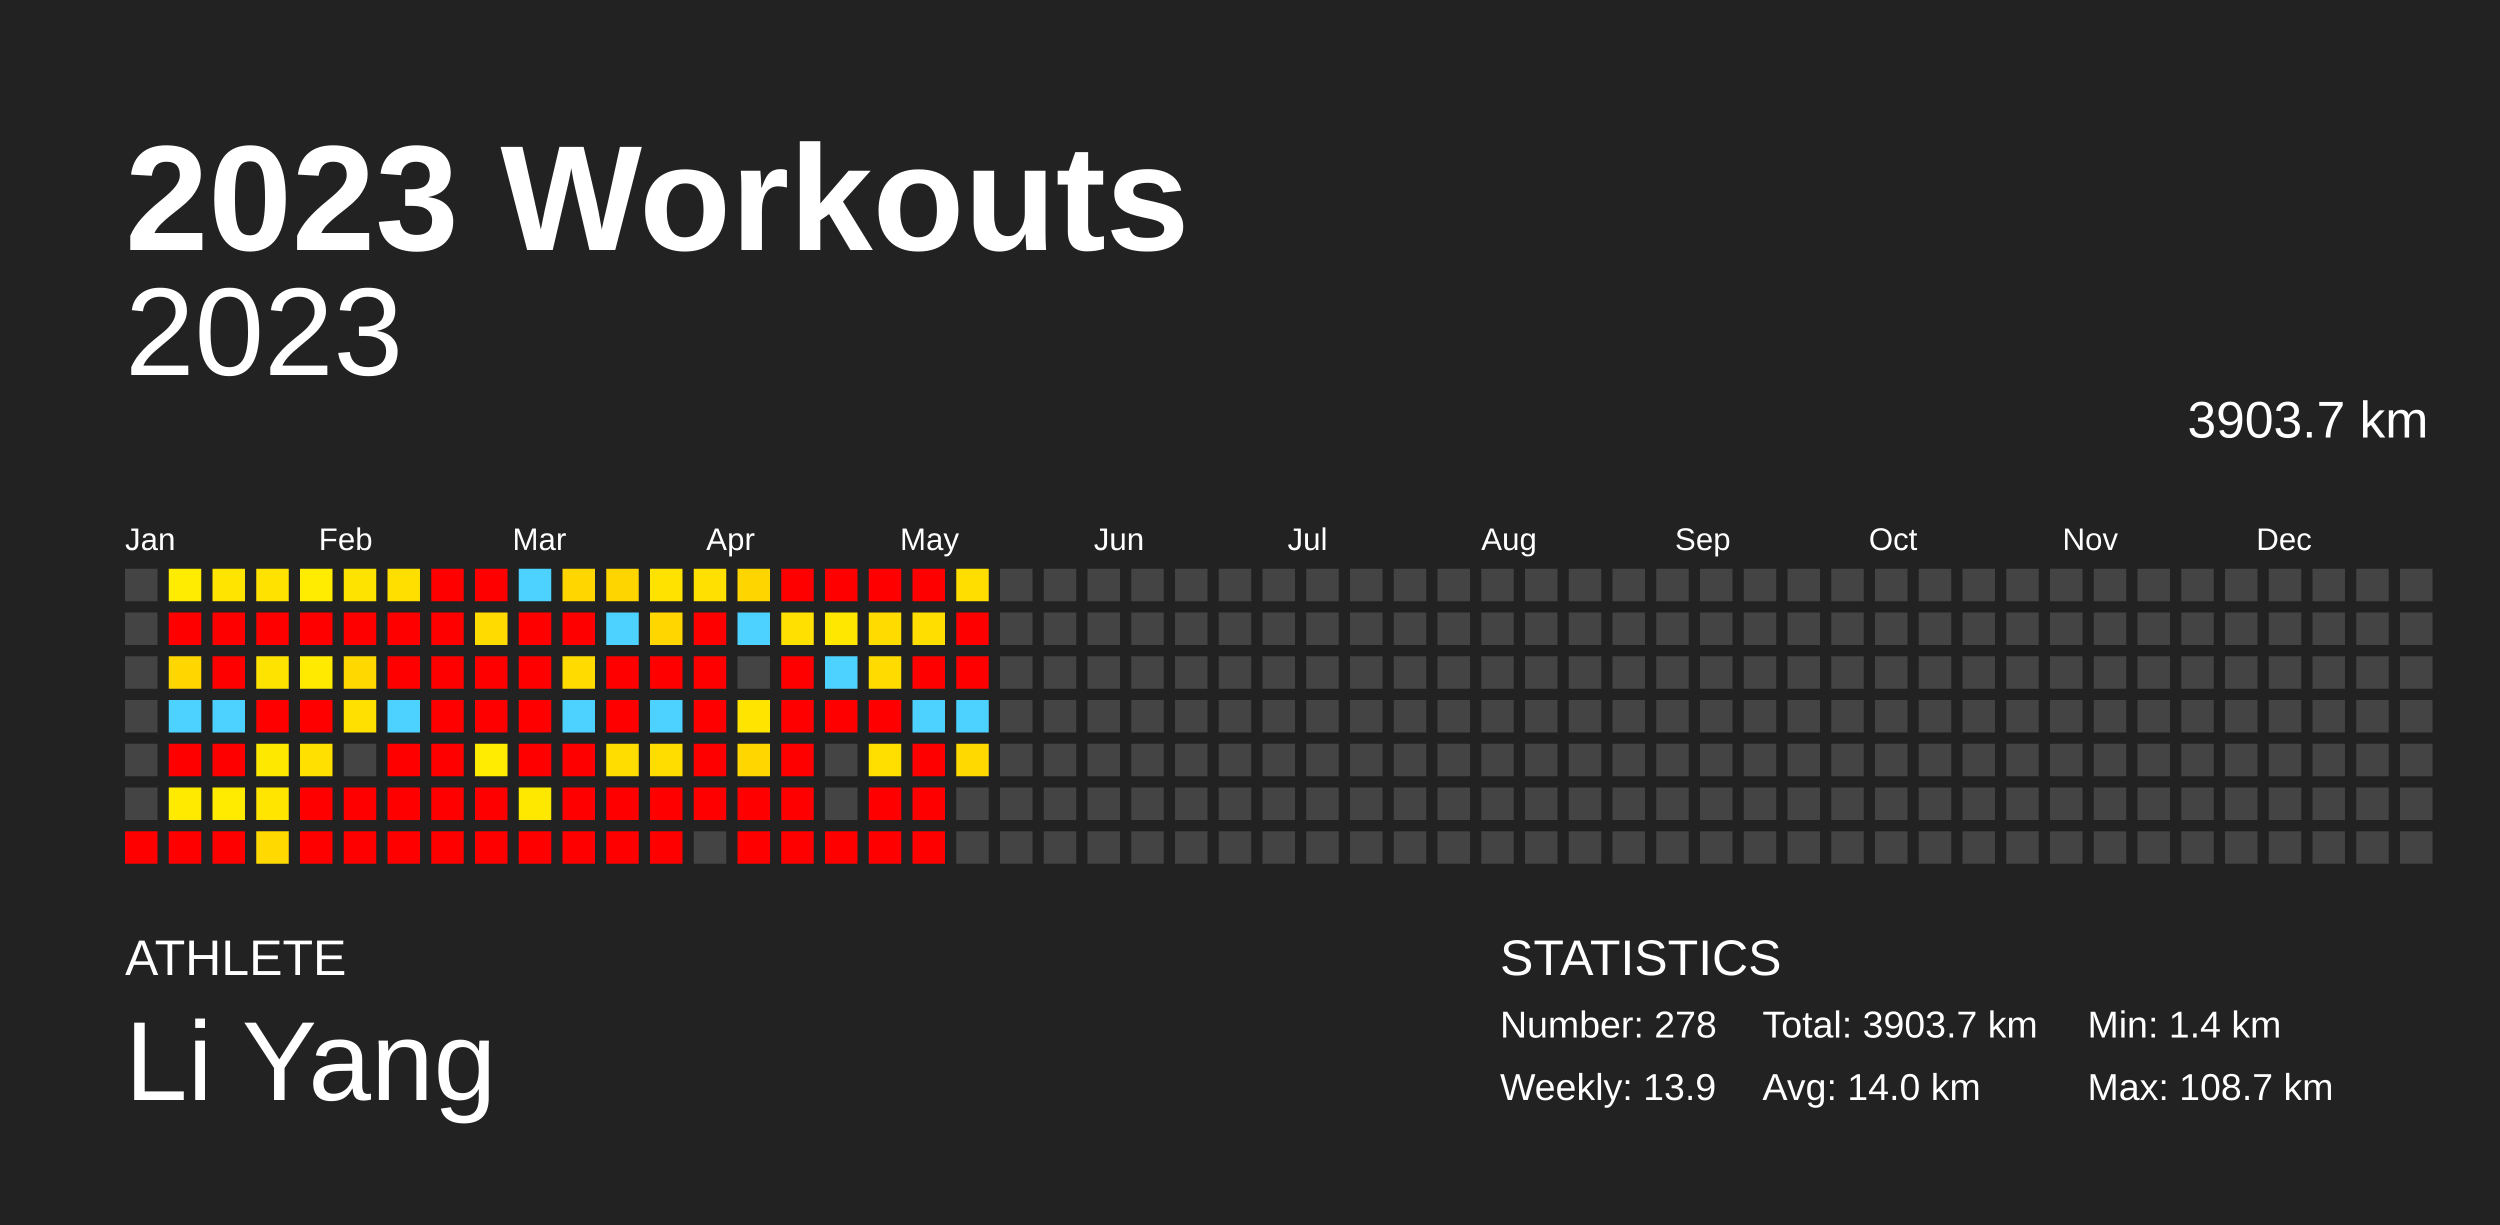
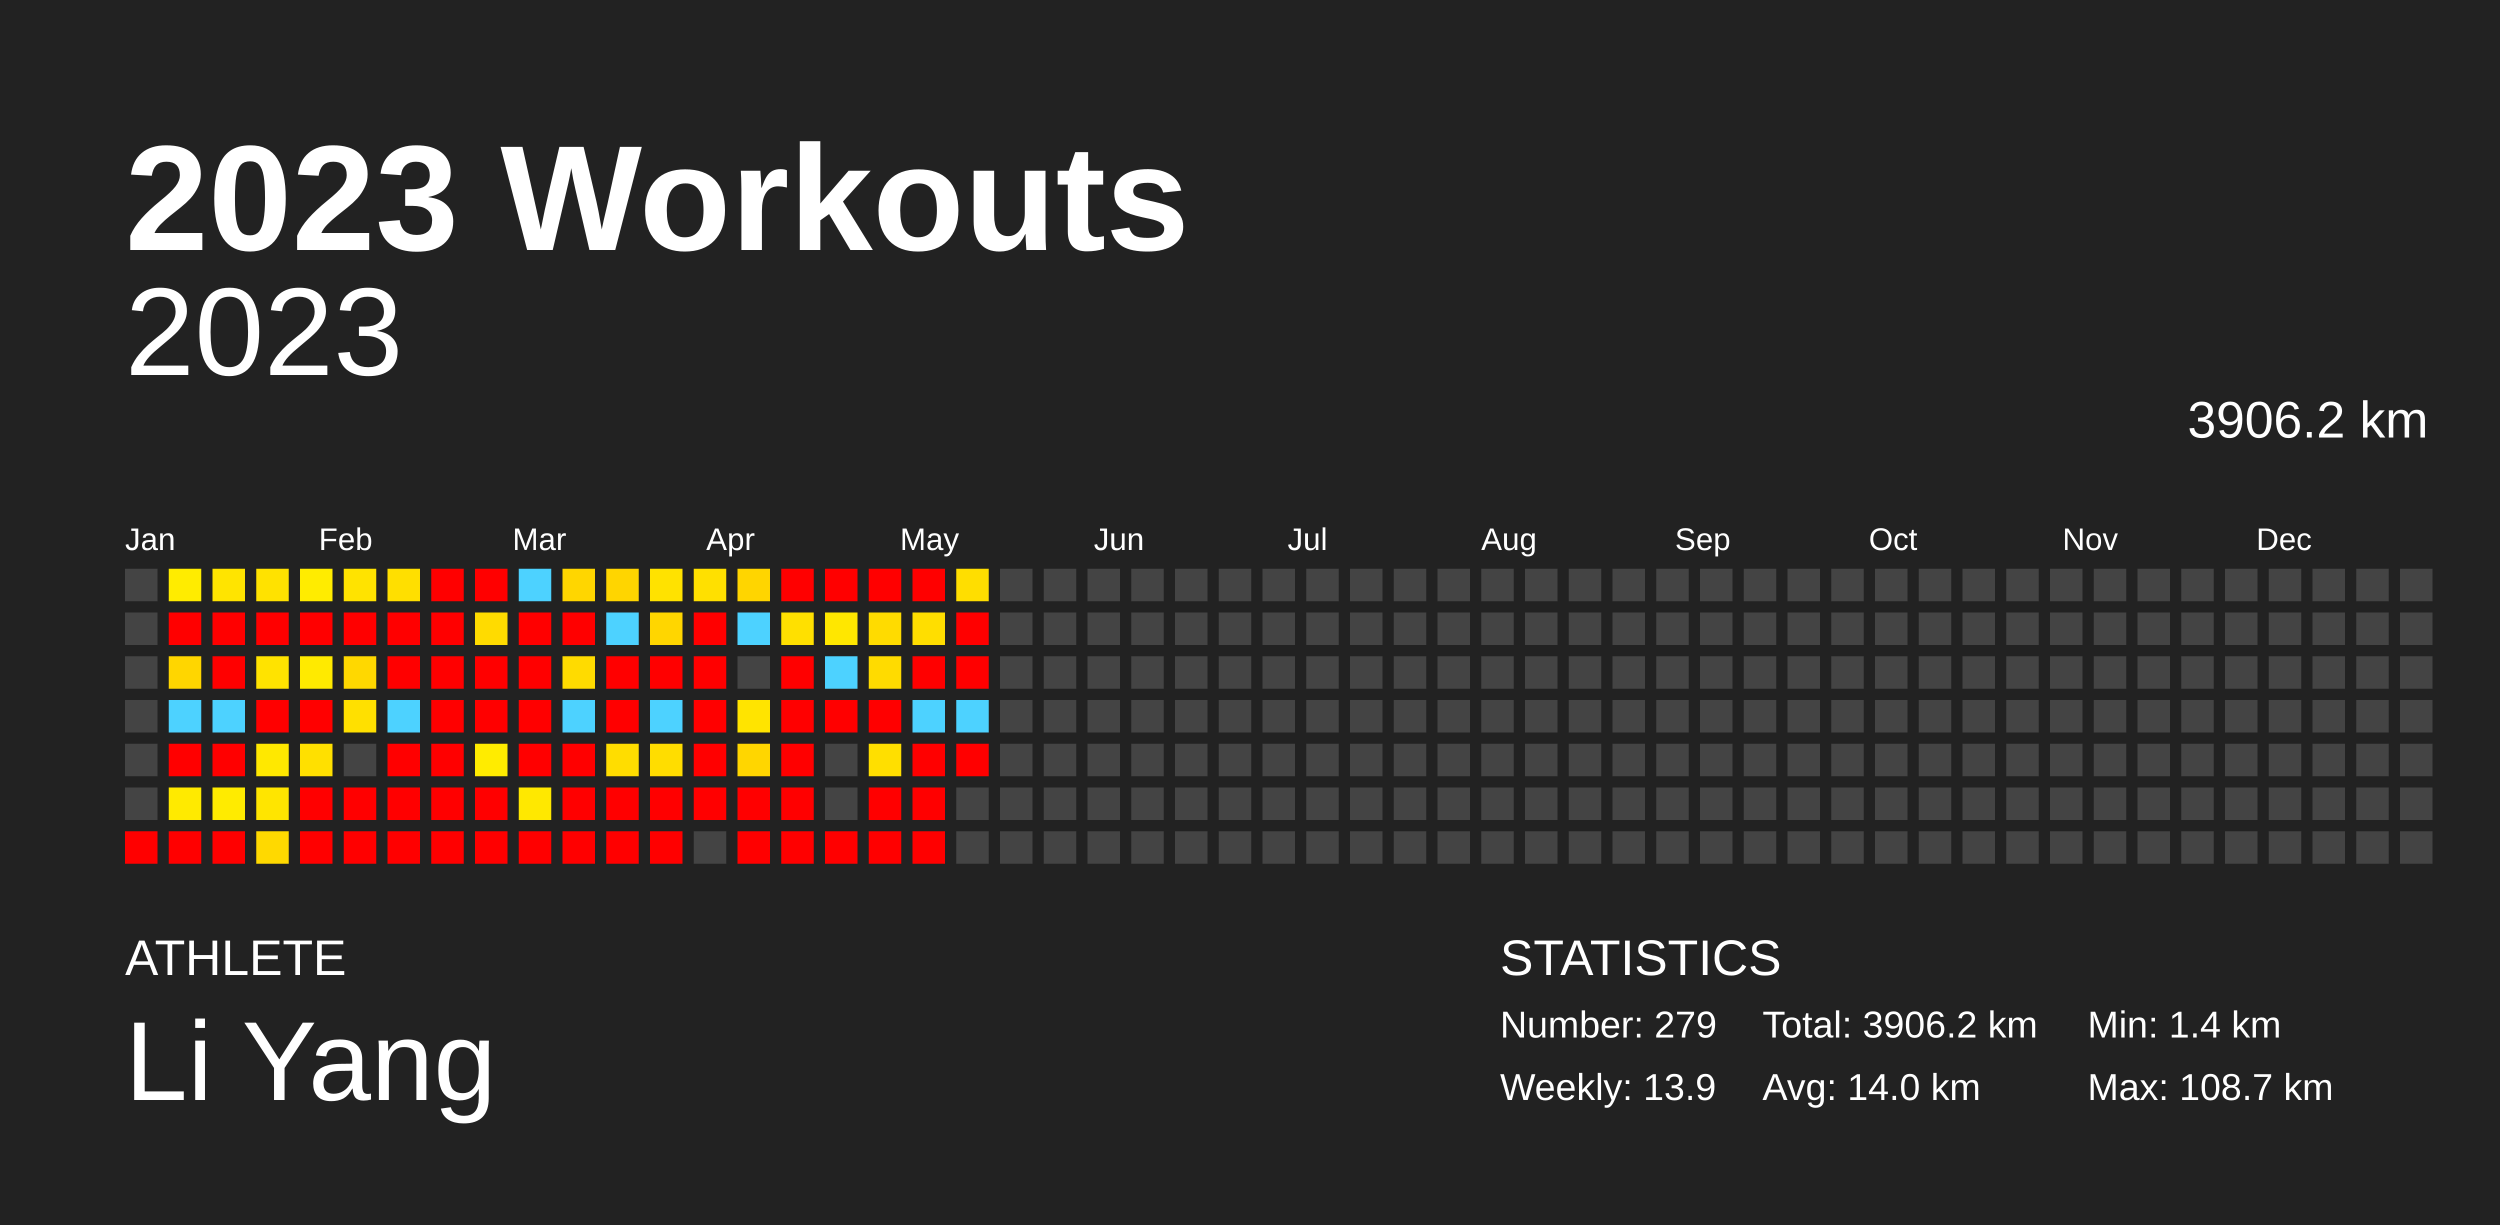
<svg xmlns="http://www.w3.org/2000/svg" baseProfile="full" height="98mm" version="1.1" viewBox="0,0,200,98" width="200mm">
  <defs />
  <rect fill="#222222" height="98" width="200" x="0" y="0" />
  <text fill="#FFFFFF" style="font-size:12px; font-family:Arial; font-weight:bold;" x="10" y="20">2023 Workouts</text>
  <text fill="#FFFFFF" style="font-size:4px; font-family:Arial" x="10" y="78">ATHLETE</text>
  <text fill="#FFFFFF" style="font-size:9px; font-family:Arial" x="10" y="88">Li Yang</text>
  <text fill="#FFFFFF" style="font-size:4px; font-family:Arial" x="120" y="78">STATISTICS</text>
-   <text fill="#FFFFFF" style="font-size:3px; font-family:Arial" x="120" y="83">Number: 278</text>
+   <text fill="#FFFFFF" style="font-size:3px; font-family:Arial" x="120" y="83">Number: 279</text>
  <text fill="#FFFFFF" style="font-size:3px; font-family:Arial" x="120" y="88">Weekly: 13.9</text>
-   <text fill="#FFFFFF" style="font-size:3px; font-family:Arial" x="141" y="83">Total: 3903.7 km</text>
+   <text fill="#FFFFFF" style="font-size:3px; font-family:Arial" x="141" y="83">Total: 3906.2 km</text>
  <text fill="#FFFFFF" style="font-size:3px; font-family:Arial" x="141" y="88">Avg: 14.0 km</text>
  <text fill="#FFFFFF" style="font-size:3px; font-family:Arial" x="167" y="83">Min: 1.4 km</text>
  <text fill="#FFFFFF" style="font-size:3px; font-family:Arial" x="167" y="88">Max: 108.7 km</text>
  <text alignment-baseline="hanging" fill="#FFFFFF" style="font-size:10.0px; font-family:Arial;" x="10" y="30">2023</text>
-   <text alignment-baseline="hanging" fill="#FFFFFF" style="font-size:4.125px; font-family:Arial;" x="175" y="35">3903.7 km</text>
+   <text alignment-baseline="hanging" fill="#FFFFFF" style="font-size:4.125px; font-family:Arial;" x="175" y="35">3906.2 km</text>
  <text fill="#FFFFFF" style="font-size:2.5px; font-family:Arial" x="10.0" y="44">Jan</text>
  <text fill="#FFFFFF" style="font-size:2.5px; font-family:Arial" x="25.5" y="44">Feb</text>
  <text fill="#FFFFFF" style="font-size:2.5px; font-family:Arial" x="41.0" y="44">Mar</text>
  <text fill="#FFFFFF" style="font-size:2.5px; font-family:Arial" x="56.5" y="44">Apr</text>
  <text fill="#FFFFFF" style="font-size:2.5px; font-family:Arial" x="72.0" y="44">May</text>
  <text fill="#FFFFFF" style="font-size:2.5px; font-family:Arial" x="87.5" y="44">Jun</text>
  <text fill="#FFFFFF" style="font-size:2.5px; font-family:Arial" x="103.0" y="44">Jul</text>
  <text fill="#FFFFFF" style="font-size:2.5px; font-family:Arial" x="118.5" y="44">Aug</text>
  <text fill="#FFFFFF" style="font-size:2.5px; font-family:Arial" x="134.0" y="44">Sep</text>
  <text fill="#FFFFFF" style="font-size:2.5px; font-family:Arial" x="149.5" y="44">Oct</text>
  <text fill="#FFFFFF" style="font-size:2.5px; font-family:Arial" x="165.0" y="44">Nov</text>
  <text fill="#FFFFFF" style="font-size:2.5px; font-family:Arial" x="180.5" y="44">Dec</text>
  <rect fill="#444444" height="2.6" width="2.6" x="10.0" y="45.5" />
  <rect fill="#444444" height="2.6" width="2.6" x="10.0" y="49.0" />
  <rect fill="#444444" height="2.6" width="2.6" x="10.0" y="52.5" />
  <rect fill="#444444" height="2.6" width="2.6" x="10.0" y="56.0" />
  <rect fill="#444444" height="2.6" width="2.6" x="10.0" y="59.5" />
  <rect fill="#444444" height="2.6" width="2.6" x="10.0" y="63.0" />
  <rect fill="red" height="2.6" width="2.6" x="10.0" y="66.5" />
  <rect fill="#ffec00" height="2.6" width="2.6" x="13.5" y="45.5" />
  <rect fill="red" height="2.6" width="2.6" x="13.5" y="49.0" />
  <rect fill="#ffd600" height="2.6" width="2.6" x="13.5" y="52.5" />
  <rect fill="#4dd2ff" height="2.6" width="2.6" x="13.5" y="56.0" />
  <rect fill="red" height="2.6" width="2.6" x="13.5" y="59.5" />
  <rect fill="#ffea00" height="2.6" width="2.6" x="13.5" y="63.0" />
  <rect fill="red" height="2.6" width="2.6" x="13.5" y="66.5" />
  <rect fill="#ffe400" height="2.6" width="2.6" x="17.0" y="45.5" />
  <rect fill="red" height="2.6" width="2.6" x="17.0" y="49.0" />
  <rect fill="red" height="2.6" width="2.6" x="17.0" y="52.5" />
  <rect fill="#4dd2ff" height="2.6" width="2.6" x="17.0" y="56.0" />
  <rect fill="red" height="2.6" width="2.6" x="17.0" y="59.5" />
  <rect fill="#ffeb00" height="2.6" width="2.6" x="17.0" y="63.0" />
  <rect fill="red" height="2.6" width="2.6" x="17.0" y="66.5" />
  <rect fill="#ffe200" height="2.6" width="2.6" x="20.5" y="45.5" />
  <rect fill="red" height="2.6" width="2.6" x="20.5" y="49.0" />
  <rect fill="#ffe300" height="2.6" width="2.6" x="20.5" y="52.5" />
  <rect fill="red" height="2.6" width="2.6" x="20.5" y="56.0" />
  <rect fill="#ffe800" height="2.6" width="2.6" x="20.5" y="59.5" />
  <rect fill="#ffe500" height="2.6" width="2.6" x="20.5" y="63.0" />
  <rect fill="#ffd900" height="2.6" width="2.6" x="20.5" y="66.5" />
  <rect fill="#ffec00" height="2.6" width="2.6" x="24.0" y="45.5" />
  <rect fill="red" height="2.6" width="2.6" x="24.0" y="49.0" />
  <rect fill="#ffea00" height="2.6" width="2.6" x="24.0" y="52.5" />
  <rect fill="red" height="2.6" width="2.6" x="24.0" y="56.0" />
  <rect fill="#ffe000" height="2.6" width="2.6" x="24.0" y="59.5" />
  <rect fill="red" height="2.6" width="2.6" x="24.0" y="63.0" />
  <rect fill="red" height="2.6" width="2.6" x="24.0" y="66.5" />
  <rect fill="#ffe300" height="2.6" width="2.6" x="27.5" y="45.5" />
  <rect fill="red" height="2.6" width="2.6" x="27.5" y="49.0" />
  <rect fill="#ffd800" height="2.6" width="2.6" x="27.5" y="52.5" />
  <rect fill="#ffe000" height="2.6" width="2.6" x="27.5" y="56.0" />
  <rect fill="#444444" height="2.6" width="2.6" x="27.5" y="59.5" />
  <rect fill="red" height="2.6" width="2.6" x="27.5" y="63.0" />
  <rect fill="red" height="2.6" width="2.6" x="27.5" y="66.5" />
  <rect fill="#ffdf00" height="2.6" width="2.6" x="31.0" y="45.5" />
  <rect fill="red" height="2.6" width="2.6" x="31.0" y="49.0" />
  <rect fill="red" height="2.6" width="2.6" x="31.0" y="52.5" />
  <rect fill="#4dd2ff" height="2.6" width="2.6" x="31.0" y="56.0" />
  <rect fill="red" height="2.6" width="2.6" x="31.0" y="59.5" />
  <rect fill="red" height="2.6" width="2.6" x="31.0" y="63.0" />
  <rect fill="red" height="2.6" width="2.6" x="31.0" y="66.5" />
  <rect fill="red" height="2.6" width="2.6" x="34.5" y="45.5" />
  <rect fill="red" height="2.6" width="2.6" x="34.5" y="49.0" />
  <rect fill="red" height="2.6" width="2.6" x="34.5" y="52.5" />
  <rect fill="red" height="2.6" width="2.6" x="34.5" y="56.0" />
  <rect fill="red" height="2.6" width="2.6" x="34.5" y="59.5" />
  <rect fill="red" height="2.6" width="2.6" x="34.5" y="63.0" />
  <rect fill="red" height="2.6" width="2.6" x="34.5" y="66.5" />
  <rect fill="red" height="2.6" width="2.6" x="38.0" y="45.5" />
  <rect fill="#ffdb00" height="2.6" width="2.6" x="38.0" y="49.0" />
  <rect fill="red" height="2.6" width="2.6" x="38.0" y="52.5" />
  <rect fill="red" height="2.6" width="2.6" x="38.0" y="56.0" />
  <rect fill="#ffec00" height="2.6" width="2.6" x="38.0" y="59.5" />
  <rect fill="red" height="2.6" width="2.6" x="38.0" y="63.0" />
  <rect fill="red" height="2.6" width="2.6" x="38.0" y="66.5" />
  <rect fill="#4dd2ff" height="2.6" width="2.6" x="41.5" y="45.5" />
  <rect fill="red" height="2.6" width="2.6" x="41.5" y="49.0" />
  <rect fill="red" height="2.6" width="2.6" x="41.5" y="52.5" />
  <rect fill="red" height="2.6" width="2.6" x="41.5" y="56.0" />
  <rect fill="red" height="2.6" width="2.6" x="41.5" y="59.5" />
  <rect fill="#ffe800" height="2.6" width="2.6" x="41.5" y="63.0" />
  <rect fill="red" height="2.6" width="2.6" x="41.5" y="66.5" />
  <rect fill="#ffd600" height="2.6" width="2.6" x="45.0" y="45.5" />
  <rect fill="red" height="2.6" width="2.6" x="45.0" y="49.0" />
  <rect fill="#ffdb00" height="2.6" width="2.6" x="45.0" y="52.5" />
  <rect fill="#4dd2ff" height="2.6" width="2.6" x="45.0" y="56.0" />
  <rect fill="red" height="2.6" width="2.6" x="45.0" y="59.5" />
  <rect fill="red" height="2.6" width="2.6" x="45.0" y="63.0" />
  <rect fill="red" height="2.6" width="2.6" x="45.0" y="66.5" />
  <rect fill="#ffd500" height="2.6" width="2.6" x="48.5" y="45.5" />
  <rect fill="#4dd2ff" height="2.6" width="2.6" x="48.5" y="49.0" />
  <rect fill="red" height="2.6" width="2.6" x="48.5" y="52.5" />
  <rect fill="red" height="2.6" width="2.6" x="48.5" y="56.0" />
  <rect fill="#ffdd00" height="2.6" width="2.6" x="48.5" y="59.5" />
  <rect fill="red" height="2.6" width="2.6" x="48.5" y="63.0" />
  <rect fill="red" height="2.6" width="2.6" x="48.5" y="66.5" />
  <rect fill="#ffe200" height="2.6" width="2.6" x="52.0" y="45.5" />
  <rect fill="#ffd600" height="2.6" width="2.6" x="52.0" y="49.0" />
  <rect fill="red" height="2.6" width="2.6" x="52.0" y="52.5" />
  <rect fill="#4dd2ff" height="2.6" width="2.6" x="52.0" y="56.0" />
  <rect fill="#ffdd00" height="2.6" width="2.6" x="52.0" y="59.5" />
  <rect fill="red" height="2.6" width="2.6" x="52.0" y="63.0" />
  <rect fill="red" height="2.6" width="2.6" x="52.0" y="66.5" />
  <rect fill="#ffe000" height="2.6" width="2.6" x="55.5" y="45.5" />
  <rect fill="red" height="2.6" width="2.6" x="55.5" y="49.0" />
  <rect fill="red" height="2.6" width="2.6" x="55.5" y="52.5" />
  <rect fill="red" height="2.6" width="2.6" x="55.5" y="56.0" />
  <rect fill="red" height="2.6" width="2.6" x="55.5" y="59.5" />
  <rect fill="red" height="2.6" width="2.6" x="55.5" y="63.0" />
  <rect fill="#444444" height="2.6" width="2.6" x="55.5" y="66.5" />
  <rect fill="#ffd500" height="2.6" width="2.6" x="59.0" y="45.5" />
  <rect fill="#4dd2ff" height="2.6" width="2.6" x="59.0" y="49.0" />
  <rect fill="#444444" height="2.6" width="2.6" x="59.0" y="52.5" />
  <rect fill="#ffe400" height="2.6" width="2.6" x="59.0" y="56.0" />
  <rect fill="#ffd600" height="2.6" width="2.6" x="59.0" y="59.5" />
  <rect fill="red" height="2.6" width="2.6" x="59.0" y="63.0" />
  <rect fill="red" height="2.6" width="2.6" x="59.0" y="66.5" />
  <rect fill="red" height="2.6" width="2.6" x="62.5" y="45.5" />
  <rect fill="#ffe000" height="2.6" width="2.6" x="62.5" y="49.0" />
  <rect fill="red" height="2.6" width="2.6" x="62.5" y="52.5" />
  <rect fill="red" height="2.6" width="2.6" x="62.5" y="56.0" />
  <rect fill="red" height="2.6" width="2.6" x="62.5" y="59.5" />
  <rect fill="red" height="2.6" width="2.6" x="62.5" y="63.0" />
  <rect fill="red" height="2.6" width="2.6" x="62.5" y="66.5" />
  <rect fill="red" height="2.6" width="2.6" x="66.0" y="45.5" />
  <rect fill="#ffe700" height="2.6" width="2.6" x="66.0" y="49.0" />
  <rect fill="#4dd2ff" height="2.6" width="2.6" x="66.0" y="52.5" />
  <rect fill="red" height="2.6" width="2.6" x="66.0" y="56.0" />
  <rect fill="#444444" height="2.6" width="2.6" x="66.0" y="59.5" />
  <rect fill="#444444" height="2.6" width="2.6" x="66.0" y="63.0" />
  <rect fill="red" height="2.6" width="2.6" x="66.0" y="66.5" />
  <rect fill="red" height="2.6" width="2.6" x="69.5" y="45.5" />
  <rect fill="#ffdb00" height="2.6" width="2.6" x="69.5" y="49.0" />
  <rect fill="#ffdb00" height="2.6" width="2.6" x="69.5" y="52.5" />
  <rect fill="red" height="2.6" width="2.6" x="69.5" y="56.0" />
  <rect fill="#ffdf00" height="2.6" width="2.6" x="69.5" y="59.5" />
  <rect fill="red" height="2.6" width="2.6" x="69.5" y="63.0" />
  <rect fill="red" height="2.6" width="2.6" x="69.5" y="66.5" />
  <rect fill="red" height="2.6" width="2.6" x="73.0" y="45.5" />
  <rect fill="#ffde00" height="2.6" width="2.6" x="73.0" y="49.0" />
  <rect fill="red" height="2.6" width="2.6" x="73.0" y="52.5" />
  <rect fill="#4dd2ff" height="2.6" width="2.6" x="73.0" y="56.0" />
  <rect fill="red" height="2.6" width="2.6" x="73.0" y="59.5" />
  <rect fill="red" height="2.6" width="2.6" x="73.0" y="63.0" />
  <rect fill="red" height="2.6" width="2.6" x="73.0" y="66.5" />
  <rect fill="#ffde00" height="2.6" width="2.6" x="76.5" y="45.5" />
  <rect fill="red" height="2.6" width="2.6" x="76.5" y="49.0" />
  <rect fill="red" height="2.6" width="2.6" x="76.5" y="52.5" />
  <rect fill="#4dd2ff" height="2.6" width="2.6" x="76.5" y="56.0" />
-   <rect fill="#ffd900" height="2.6" width="2.6" x="76.5" y="59.5" />
+   <rect fill="red" height="2.6" width="2.6" x="76.5" y="59.5" />
  <rect fill="#444444" height="2.6" width="2.6" x="76.5" y="63.0" />
  <rect fill="#444444" height="2.6" width="2.6" x="76.5" y="66.5" />
  <rect fill="#444444" height="2.6" width="2.6" x="80.0" y="45.5" />
  <rect fill="#444444" height="2.6" width="2.6" x="80.0" y="49.0" />
  <rect fill="#444444" height="2.6" width="2.6" x="80.0" y="52.5" />
  <rect fill="#444444" height="2.6" width="2.6" x="80.0" y="56.0" />
  <rect fill="#444444" height="2.6" width="2.6" x="80.0" y="59.5" />
  <rect fill="#444444" height="2.6" width="2.6" x="80.0" y="63.0" />
  <rect fill="#444444" height="2.6" width="2.6" x="80.0" y="66.5" />
  <rect fill="#444444" height="2.6" width="2.6" x="83.5" y="45.5" />
  <rect fill="#444444" height="2.6" width="2.6" x="83.5" y="49.0" />
  <rect fill="#444444" height="2.6" width="2.6" x="83.5" y="52.5" />
  <rect fill="#444444" height="2.6" width="2.6" x="83.5" y="56.0" />
  <rect fill="#444444" height="2.6" width="2.6" x="83.5" y="59.5" />
  <rect fill="#444444" height="2.6" width="2.6" x="83.5" y="63.0" />
  <rect fill="#444444" height="2.6" width="2.6" x="83.5" y="66.5" />
  <rect fill="#444444" height="2.6" width="2.6" x="87.0" y="45.5" />
  <rect fill="#444444" height="2.6" width="2.6" x="87.0" y="49.0" />
  <rect fill="#444444" height="2.6" width="2.6" x="87.0" y="52.5" />
  <rect fill="#444444" height="2.6" width="2.6" x="87.0" y="56.0" />
  <rect fill="#444444" height="2.6" width="2.6" x="87.0" y="59.5" />
  <rect fill="#444444" height="2.6" width="2.6" x="87.0" y="63.0" />
  <rect fill="#444444" height="2.6" width="2.6" x="87.0" y="66.5" />
  <rect fill="#444444" height="2.6" width="2.6" x="90.5" y="45.5" />
  <rect fill="#444444" height="2.6" width="2.6" x="90.5" y="49.0" />
  <rect fill="#444444" height="2.6" width="2.6" x="90.5" y="52.5" />
  <rect fill="#444444" height="2.6" width="2.6" x="90.5" y="56.0" />
  <rect fill="#444444" height="2.6" width="2.6" x="90.5" y="59.5" />
  <rect fill="#444444" height="2.6" width="2.6" x="90.5" y="63.0" />
  <rect fill="#444444" height="2.6" width="2.6" x="90.5" y="66.5" />
  <rect fill="#444444" height="2.6" width="2.6" x="94.0" y="45.5" />
  <rect fill="#444444" height="2.6" width="2.6" x="94.0" y="49.0" />
  <rect fill="#444444" height="2.6" width="2.6" x="94.0" y="52.5" />
  <rect fill="#444444" height="2.6" width="2.6" x="94.0" y="56.0" />
  <rect fill="#444444" height="2.6" width="2.6" x="94.0" y="59.5" />
  <rect fill="#444444" height="2.6" width="2.6" x="94.0" y="63.0" />
  <rect fill="#444444" height="2.6" width="2.6" x="94.0" y="66.5" />
  <rect fill="#444444" height="2.6" width="2.6" x="97.5" y="45.5" />
  <rect fill="#444444" height="2.6" width="2.6" x="97.5" y="49.0" />
  <rect fill="#444444" height="2.6" width="2.6" x="97.5" y="52.5" />
  <rect fill="#444444" height="2.6" width="2.6" x="97.5" y="56.0" />
  <rect fill="#444444" height="2.6" width="2.6" x="97.5" y="59.5" />
  <rect fill="#444444" height="2.6" width="2.6" x="97.5" y="63.0" />
  <rect fill="#444444" height="2.6" width="2.6" x="97.5" y="66.5" />
  <rect fill="#444444" height="2.6" width="2.6" x="101.0" y="45.5" />
  <rect fill="#444444" height="2.6" width="2.6" x="101.0" y="49.0" />
  <rect fill="#444444" height="2.6" width="2.6" x="101.0" y="52.5" />
  <rect fill="#444444" height="2.6" width="2.6" x="101.0" y="56.0" />
  <rect fill="#444444" height="2.6" width="2.6" x="101.0" y="59.5" />
  <rect fill="#444444" height="2.6" width="2.6" x="101.0" y="63.0" />
  <rect fill="#444444" height="2.6" width="2.6" x="101.0" y="66.5" />
  <rect fill="#444444" height="2.6" width="2.6" x="104.5" y="45.5" />
  <rect fill="#444444" height="2.6" width="2.6" x="104.5" y="49.0" />
  <rect fill="#444444" height="2.6" width="2.6" x="104.5" y="52.5" />
  <rect fill="#444444" height="2.6" width="2.6" x="104.5" y="56.0" />
  <rect fill="#444444" height="2.6" width="2.6" x="104.5" y="59.5" />
  <rect fill="#444444" height="2.6" width="2.6" x="104.5" y="63.0" />
  <rect fill="#444444" height="2.6" width="2.6" x="104.5" y="66.5" />
  <rect fill="#444444" height="2.6" width="2.6" x="108.0" y="45.5" />
  <rect fill="#444444" height="2.6" width="2.6" x="108.0" y="49.0" />
  <rect fill="#444444" height="2.6" width="2.6" x="108.0" y="52.5" />
  <rect fill="#444444" height="2.6" width="2.6" x="108.0" y="56.0" />
  <rect fill="#444444" height="2.6" width="2.6" x="108.0" y="59.5" />
  <rect fill="#444444" height="2.6" width="2.6" x="108.0" y="63.0" />
  <rect fill="#444444" height="2.6" width="2.6" x="108.0" y="66.5" />
  <rect fill="#444444" height="2.6" width="2.6" x="111.5" y="45.5" />
  <rect fill="#444444" height="2.6" width="2.6" x="111.5" y="49.0" />
  <rect fill="#444444" height="2.6" width="2.6" x="111.5" y="52.5" />
  <rect fill="#444444" height="2.6" width="2.6" x="111.5" y="56.0" />
  <rect fill="#444444" height="2.6" width="2.6" x="111.5" y="59.5" />
  <rect fill="#444444" height="2.6" width="2.6" x="111.5" y="63.0" />
  <rect fill="#444444" height="2.6" width="2.6" x="111.5" y="66.5" />
  <rect fill="#444444" height="2.6" width="2.6" x="115.0" y="45.5" />
  <rect fill="#444444" height="2.6" width="2.6" x="115.0" y="49.0" />
  <rect fill="#444444" height="2.6" width="2.6" x="115.0" y="52.5" />
  <rect fill="#444444" height="2.6" width="2.6" x="115.0" y="56.0" />
  <rect fill="#444444" height="2.6" width="2.6" x="115.0" y="59.5" />
  <rect fill="#444444" height="2.6" width="2.6" x="115.0" y="63.0" />
  <rect fill="#444444" height="2.6" width="2.6" x="115.0" y="66.5" />
  <rect fill="#444444" height="2.6" width="2.6" x="118.5" y="45.5" />
  <rect fill="#444444" height="2.6" width="2.6" x="118.5" y="49.0" />
  <rect fill="#444444" height="2.6" width="2.6" x="118.5" y="52.5" />
  <rect fill="#444444" height="2.6" width="2.6" x="118.5" y="56.0" />
  <rect fill="#444444" height="2.6" width="2.6" x="118.5" y="59.5" />
  <rect fill="#444444" height="2.6" width="2.6" x="118.5" y="63.0" />
  <rect fill="#444444" height="2.6" width="2.6" x="118.5" y="66.5" />
  <rect fill="#444444" height="2.6" width="2.6" x="122.0" y="45.5" />
  <rect fill="#444444" height="2.6" width="2.6" x="122.0" y="49.0" />
  <rect fill="#444444" height="2.6" width="2.6" x="122.0" y="52.5" />
  <rect fill="#444444" height="2.6" width="2.6" x="122.0" y="56.0" />
  <rect fill="#444444" height="2.6" width="2.6" x="122.0" y="59.5" />
  <rect fill="#444444" height="2.6" width="2.6" x="122.0" y="63.0" />
  <rect fill="#444444" height="2.6" width="2.6" x="122.0" y="66.5" />
  <rect fill="#444444" height="2.6" width="2.6" x="125.5" y="45.5" />
  <rect fill="#444444" height="2.6" width="2.6" x="125.5" y="49.0" />
  <rect fill="#444444" height="2.6" width="2.6" x="125.5" y="52.5" />
  <rect fill="#444444" height="2.6" width="2.6" x="125.5" y="56.0" />
  <rect fill="#444444" height="2.6" width="2.6" x="125.5" y="59.5" />
  <rect fill="#444444" height="2.6" width="2.6" x="125.5" y="63.0" />
  <rect fill="#444444" height="2.6" width="2.6" x="125.5" y="66.5" />
  <rect fill="#444444" height="2.6" width="2.6" x="129.0" y="45.5" />
  <rect fill="#444444" height="2.6" width="2.6" x="129.0" y="49.0" />
  <rect fill="#444444" height="2.6" width="2.6" x="129.0" y="52.5" />
  <rect fill="#444444" height="2.6" width="2.6" x="129.0" y="56.0" />
  <rect fill="#444444" height="2.6" width="2.6" x="129.0" y="59.5" />
  <rect fill="#444444" height="2.6" width="2.6" x="129.0" y="63.0" />
  <rect fill="#444444" height="2.6" width="2.6" x="129.0" y="66.5" />
  <rect fill="#444444" height="2.6" width="2.6" x="132.5" y="45.5" />
  <rect fill="#444444" height="2.6" width="2.6" x="132.5" y="49.0" />
  <rect fill="#444444" height="2.6" width="2.6" x="132.5" y="52.5" />
  <rect fill="#444444" height="2.6" width="2.6" x="132.5" y="56.0" />
  <rect fill="#444444" height="2.6" width="2.6" x="132.5" y="59.5" />
  <rect fill="#444444" height="2.6" width="2.6" x="132.5" y="63.0" />
  <rect fill="#444444" height="2.6" width="2.6" x="132.5" y="66.5" />
  <rect fill="#444444" height="2.6" width="2.6" x="136.0" y="45.5" />
  <rect fill="#444444" height="2.6" width="2.6" x="136.0" y="49.0" />
  <rect fill="#444444" height="2.6" width="2.6" x="136.0" y="52.5" />
  <rect fill="#444444" height="2.6" width="2.6" x="136.0" y="56.0" />
  <rect fill="#444444" height="2.6" width="2.6" x="136.0" y="59.5" />
  <rect fill="#444444" height="2.6" width="2.6" x="136.0" y="63.0" />
  <rect fill="#444444" height="2.6" width="2.6" x="136.0" y="66.5" />
  <rect fill="#444444" height="2.6" width="2.6" x="139.5" y="45.5" />
  <rect fill="#444444" height="2.6" width="2.6" x="139.5" y="49.0" />
  <rect fill="#444444" height="2.6" width="2.6" x="139.5" y="52.5" />
  <rect fill="#444444" height="2.6" width="2.6" x="139.5" y="56.0" />
  <rect fill="#444444" height="2.6" width="2.6" x="139.5" y="59.5" />
  <rect fill="#444444" height="2.6" width="2.6" x="139.5" y="63.0" />
  <rect fill="#444444" height="2.6" width="2.6" x="139.5" y="66.5" />
  <rect fill="#444444" height="2.6" width="2.6" x="143.0" y="45.5" />
  <rect fill="#444444" height="2.6" width="2.6" x="143.0" y="49.0" />
  <rect fill="#444444" height="2.6" width="2.6" x="143.0" y="52.5" />
  <rect fill="#444444" height="2.6" width="2.6" x="143.0" y="56.0" />
  <rect fill="#444444" height="2.6" width="2.6" x="143.0" y="59.5" />
  <rect fill="#444444" height="2.6" width="2.6" x="143.0" y="63.0" />
  <rect fill="#444444" height="2.6" width="2.6" x="143.0" y="66.5" />
  <rect fill="#444444" height="2.6" width="2.6" x="146.5" y="45.5" />
  <rect fill="#444444" height="2.6" width="2.6" x="146.5" y="49.0" />
  <rect fill="#444444" height="2.6" width="2.6" x="146.5" y="52.5" />
  <rect fill="#444444" height="2.6" width="2.6" x="146.5" y="56.0" />
  <rect fill="#444444" height="2.6" width="2.6" x="146.5" y="59.5" />
  <rect fill="#444444" height="2.6" width="2.6" x="146.5" y="63.0" />
  <rect fill="#444444" height="2.6" width="2.6" x="146.5" y="66.5" />
  <rect fill="#444444" height="2.6" width="2.6" x="150.0" y="45.5" />
  <rect fill="#444444" height="2.6" width="2.6" x="150.0" y="49.0" />
  <rect fill="#444444" height="2.6" width="2.6" x="150.0" y="52.5" />
  <rect fill="#444444" height="2.6" width="2.6" x="150.0" y="56.0" />
  <rect fill="#444444" height="2.6" width="2.6" x="150.0" y="59.5" />
  <rect fill="#444444" height="2.6" width="2.6" x="150.0" y="63.0" />
  <rect fill="#444444" height="2.6" width="2.6" x="150.0" y="66.5" />
  <rect fill="#444444" height="2.6" width="2.6" x="153.5" y="45.5" />
  <rect fill="#444444" height="2.6" width="2.6" x="153.5" y="49.0" />
  <rect fill="#444444" height="2.6" width="2.6" x="153.5" y="52.5" />
  <rect fill="#444444" height="2.6" width="2.6" x="153.5" y="56.0" />
  <rect fill="#444444" height="2.6" width="2.6" x="153.5" y="59.5" />
  <rect fill="#444444" height="2.6" width="2.6" x="153.5" y="63.0" />
  <rect fill="#444444" height="2.6" width="2.6" x="153.5" y="66.5" />
  <rect fill="#444444" height="2.6" width="2.6" x="157.0" y="45.5" />
  <rect fill="#444444" height="2.6" width="2.6" x="157.0" y="49.0" />
  <rect fill="#444444" height="2.6" width="2.6" x="157.0" y="52.5" />
  <rect fill="#444444" height="2.6" width="2.6" x="157.0" y="56.0" />
  <rect fill="#444444" height="2.6" width="2.6" x="157.0" y="59.5" />
  <rect fill="#444444" height="2.6" width="2.6" x="157.0" y="63.0" />
  <rect fill="#444444" height="2.6" width="2.6" x="157.0" y="66.5" />
  <rect fill="#444444" height="2.6" width="2.6" x="160.5" y="45.5" />
  <rect fill="#444444" height="2.6" width="2.6" x="160.5" y="49.0" />
  <rect fill="#444444" height="2.6" width="2.6" x="160.5" y="52.5" />
  <rect fill="#444444" height="2.6" width="2.6" x="160.5" y="56.0" />
  <rect fill="#444444" height="2.6" width="2.6" x="160.5" y="59.5" />
  <rect fill="#444444" height="2.6" width="2.6" x="160.5" y="63.0" />
  <rect fill="#444444" height="2.6" width="2.6" x="160.5" y="66.5" />
  <rect fill="#444444" height="2.6" width="2.6" x="164.0" y="45.5" />
  <rect fill="#444444" height="2.6" width="2.6" x="164.0" y="49.0" />
  <rect fill="#444444" height="2.6" width="2.6" x="164.0" y="52.5" />
  <rect fill="#444444" height="2.6" width="2.6" x="164.0" y="56.0" />
  <rect fill="#444444" height="2.6" width="2.6" x="164.0" y="59.5" />
  <rect fill="#444444" height="2.6" width="2.6" x="164.0" y="63.0" />
  <rect fill="#444444" height="2.6" width="2.6" x="164.0" y="66.5" />
  <rect fill="#444444" height="2.6" width="2.6" x="167.5" y="45.5" />
  <rect fill="#444444" height="2.6" width="2.6" x="167.5" y="49.0" />
  <rect fill="#444444" height="2.6" width="2.6" x="167.5" y="52.5" />
  <rect fill="#444444" height="2.6" width="2.6" x="167.5" y="56.0" />
  <rect fill="#444444" height="2.6" width="2.6" x="167.5" y="59.5" />
  <rect fill="#444444" height="2.6" width="2.6" x="167.5" y="63.0" />
  <rect fill="#444444" height="2.6" width="2.6" x="167.5" y="66.5" />
  <rect fill="#444444" height="2.6" width="2.6" x="171.0" y="45.5" />
  <rect fill="#444444" height="2.6" width="2.6" x="171.0" y="49.0" />
  <rect fill="#444444" height="2.6" width="2.6" x="171.0" y="52.5" />
  <rect fill="#444444" height="2.6" width="2.6" x="171.0" y="56.0" />
  <rect fill="#444444" height="2.6" width="2.6" x="171.0" y="59.5" />
  <rect fill="#444444" height="2.6" width="2.6" x="171.0" y="63.0" />
  <rect fill="#444444" height="2.6" width="2.6" x="171.0" y="66.5" />
  <rect fill="#444444" height="2.6" width="2.6" x="174.5" y="45.5" />
  <rect fill="#444444" height="2.6" width="2.6" x="174.5" y="49.0" />
  <rect fill="#444444" height="2.6" width="2.6" x="174.5" y="52.5" />
  <rect fill="#444444" height="2.6" width="2.6" x="174.5" y="56.0" />
  <rect fill="#444444" height="2.6" width="2.6" x="174.5" y="59.5" />
  <rect fill="#444444" height="2.6" width="2.6" x="174.5" y="63.0" />
  <rect fill="#444444" height="2.6" width="2.6" x="174.5" y="66.5" />
  <rect fill="#444444" height="2.6" width="2.6" x="178.0" y="45.5" />
  <rect fill="#444444" height="2.6" width="2.6" x="178.0" y="49.0" />
  <rect fill="#444444" height="2.6" width="2.6" x="178.0" y="52.5" />
  <rect fill="#444444" height="2.6" width="2.6" x="178.0" y="56.0" />
  <rect fill="#444444" height="2.6" width="2.6" x="178.0" y="59.5" />
  <rect fill="#444444" height="2.6" width="2.6" x="178.0" y="63.0" />
  <rect fill="#444444" height="2.6" width="2.6" x="178.0" y="66.5" />
  <rect fill="#444444" height="2.6" width="2.6" x="181.5" y="45.5" />
  <rect fill="#444444" height="2.6" width="2.6" x="181.5" y="49.0" />
  <rect fill="#444444" height="2.6" width="2.6" x="181.5" y="52.5" />
  <rect fill="#444444" height="2.6" width="2.6" x="181.5" y="56.0" />
  <rect fill="#444444" height="2.6" width="2.6" x="181.5" y="59.5" />
  <rect fill="#444444" height="2.6" width="2.6" x="181.5" y="63.0" />
  <rect fill="#444444" height="2.6" width="2.6" x="181.5" y="66.5" />
  <rect fill="#444444" height="2.6" width="2.6" x="185.0" y="45.5" />
  <rect fill="#444444" height="2.6" width="2.6" x="185.0" y="49.0" />
  <rect fill="#444444" height="2.6" width="2.6" x="185.0" y="52.5" />
  <rect fill="#444444" height="2.6" width="2.6" x="185.0" y="56.0" />
  <rect fill="#444444" height="2.6" width="2.6" x="185.0" y="59.5" />
  <rect fill="#444444" height="2.6" width="2.6" x="185.0" y="63.0" />
  <rect fill="#444444" height="2.6" width="2.6" x="185.0" y="66.5" />
  <rect fill="#444444" height="2.6" width="2.6" x="188.5" y="45.5" />
  <rect fill="#444444" height="2.6" width="2.6" x="188.5" y="49.0" />
  <rect fill="#444444" height="2.6" width="2.6" x="188.5" y="52.5" />
  <rect fill="#444444" height="2.6" width="2.6" x="188.5" y="56.0" />
  <rect fill="#444444" height="2.6" width="2.6" x="188.5" y="59.5" />
  <rect fill="#444444" height="2.6" width="2.6" x="188.5" y="63.0" />
  <rect fill="#444444" height="2.6" width="2.6" x="188.5" y="66.5" />
  <rect fill="#444444" height="2.6" width="2.6" x="192.0" y="45.5" />
  <rect fill="#444444" height="2.6" width="2.6" x="192.0" y="49.0" />
  <rect fill="#444444" height="2.6" width="2.6" x="192.0" y="52.5" />
  <rect fill="#444444" height="2.6" width="2.6" x="192.0" y="56.0" />
  <rect fill="#444444" height="2.6" width="2.6" x="192.0" y="59.5" />
  <rect fill="#444444" height="2.6" width="2.6" x="192.0" y="63.0" />
  <rect fill="#444444" height="2.6" width="2.6" x="192.0" y="66.5" />
</svg>
